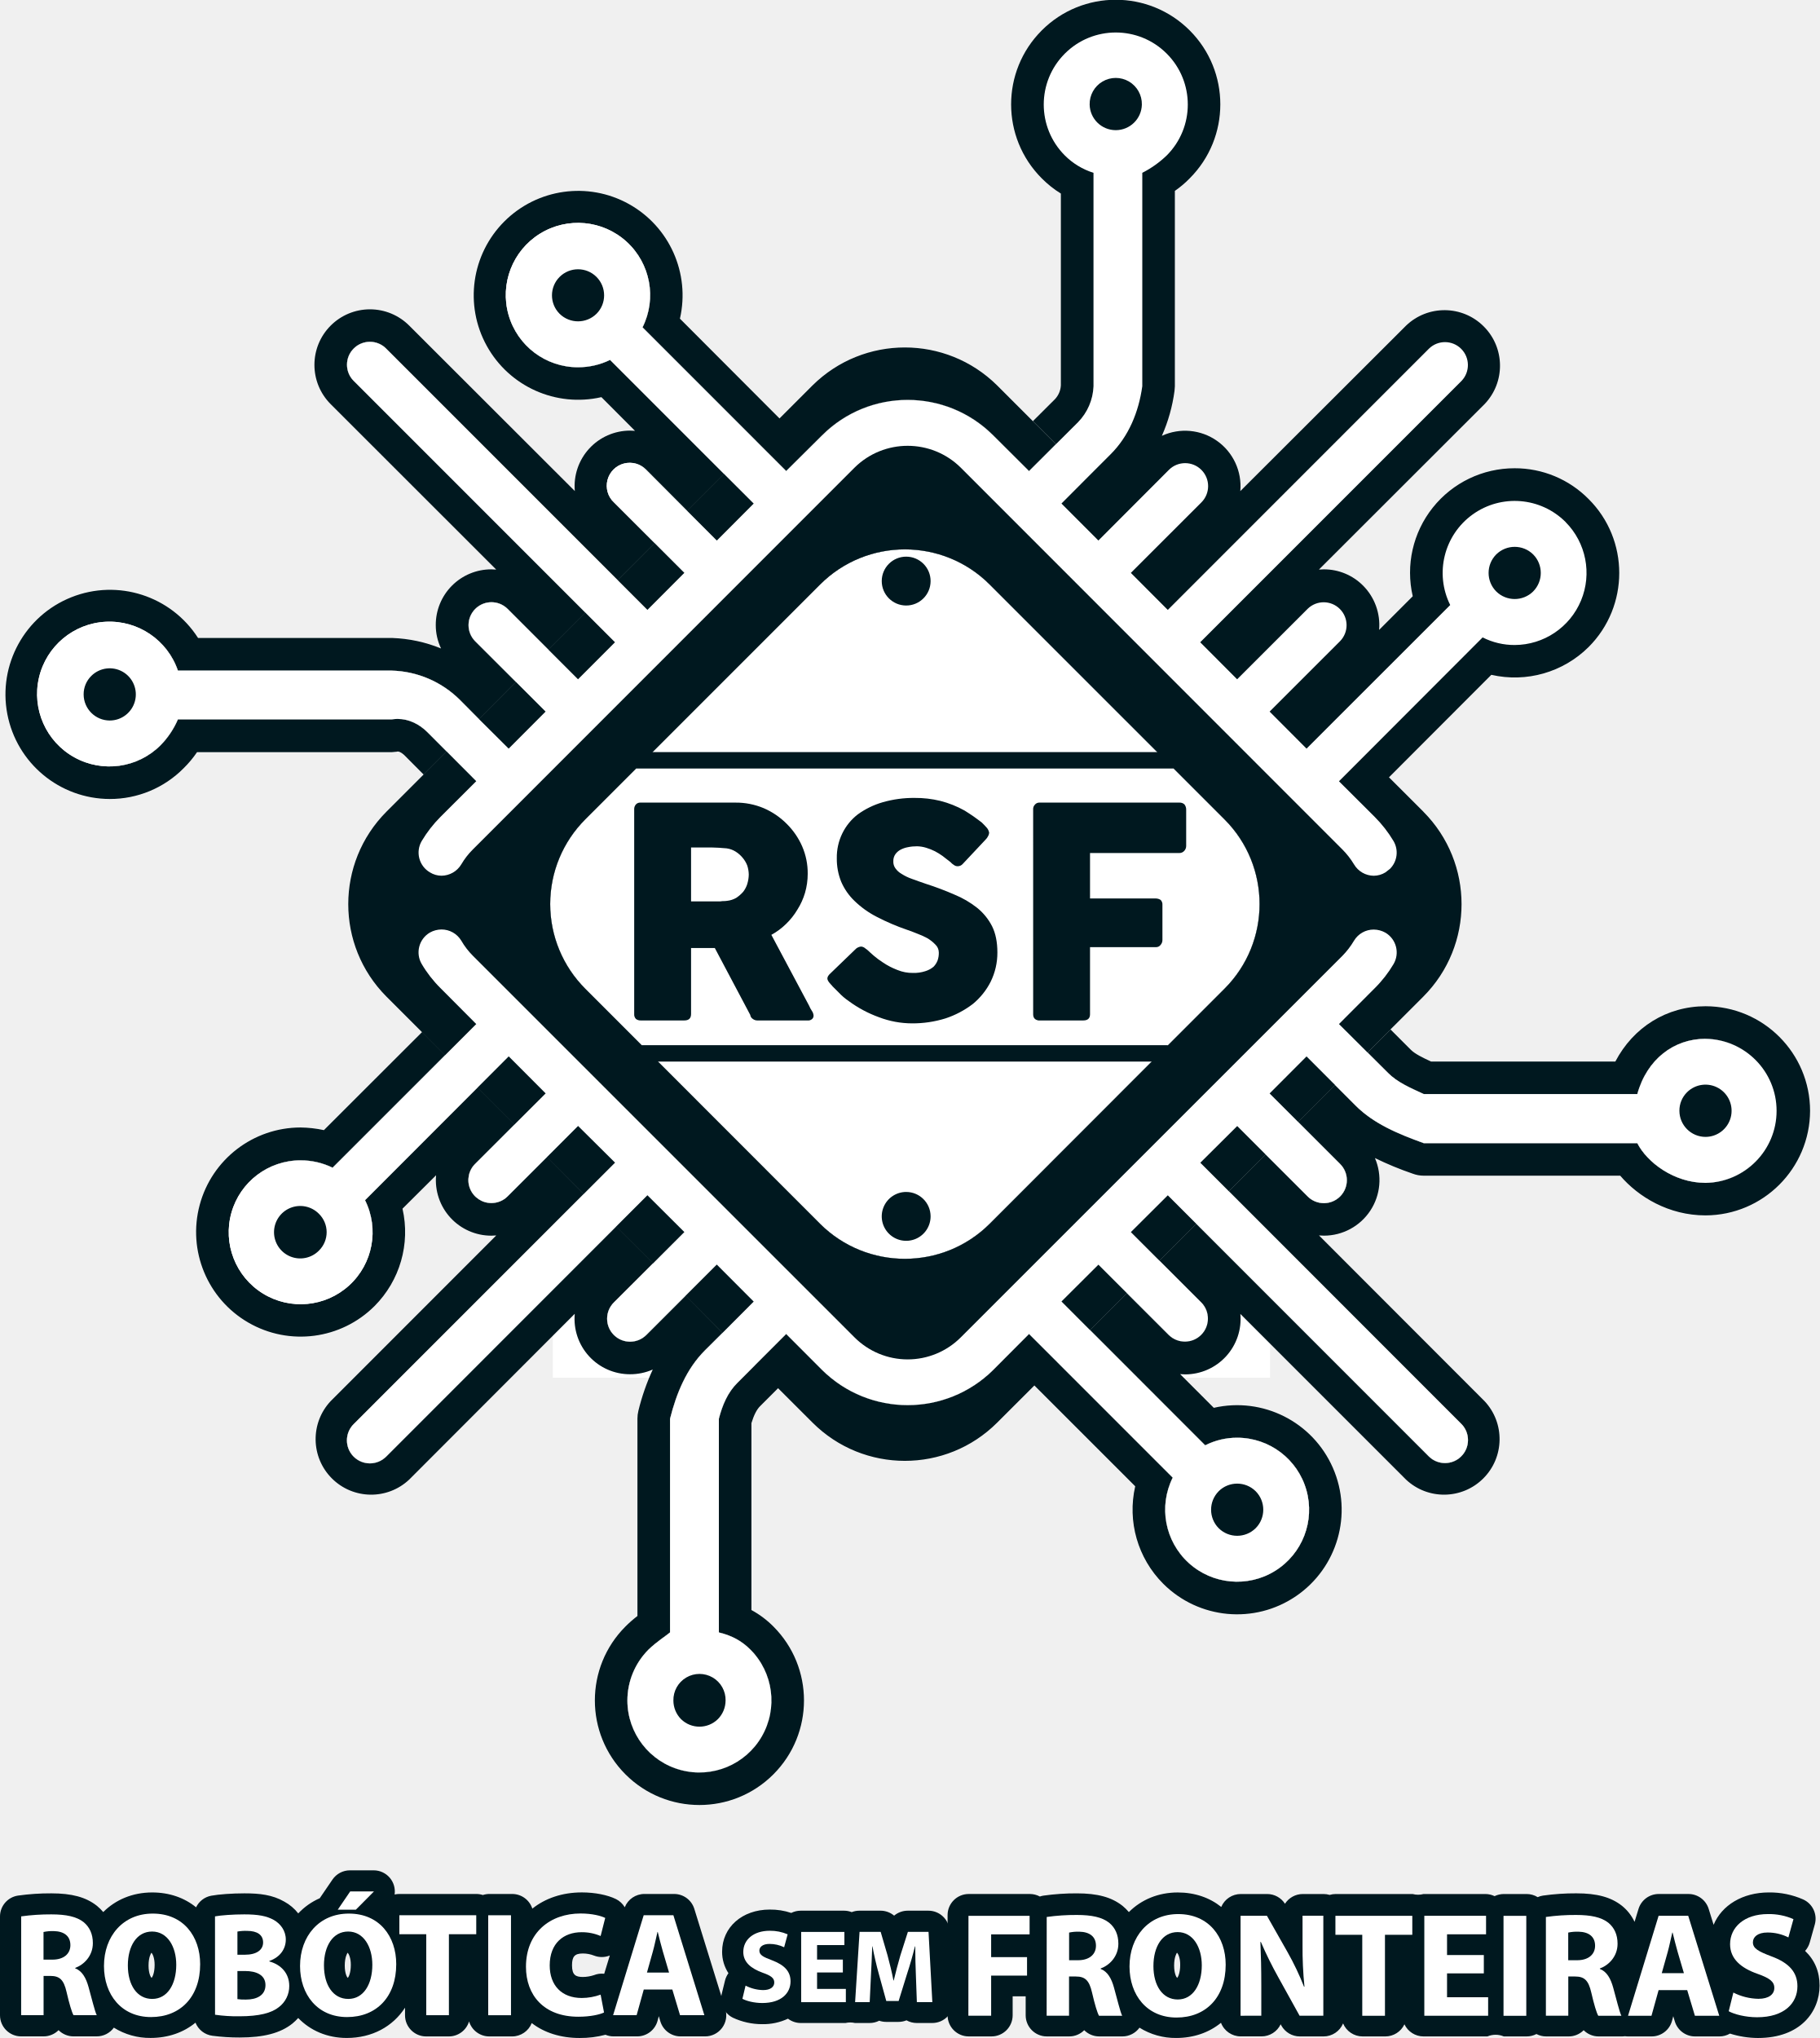
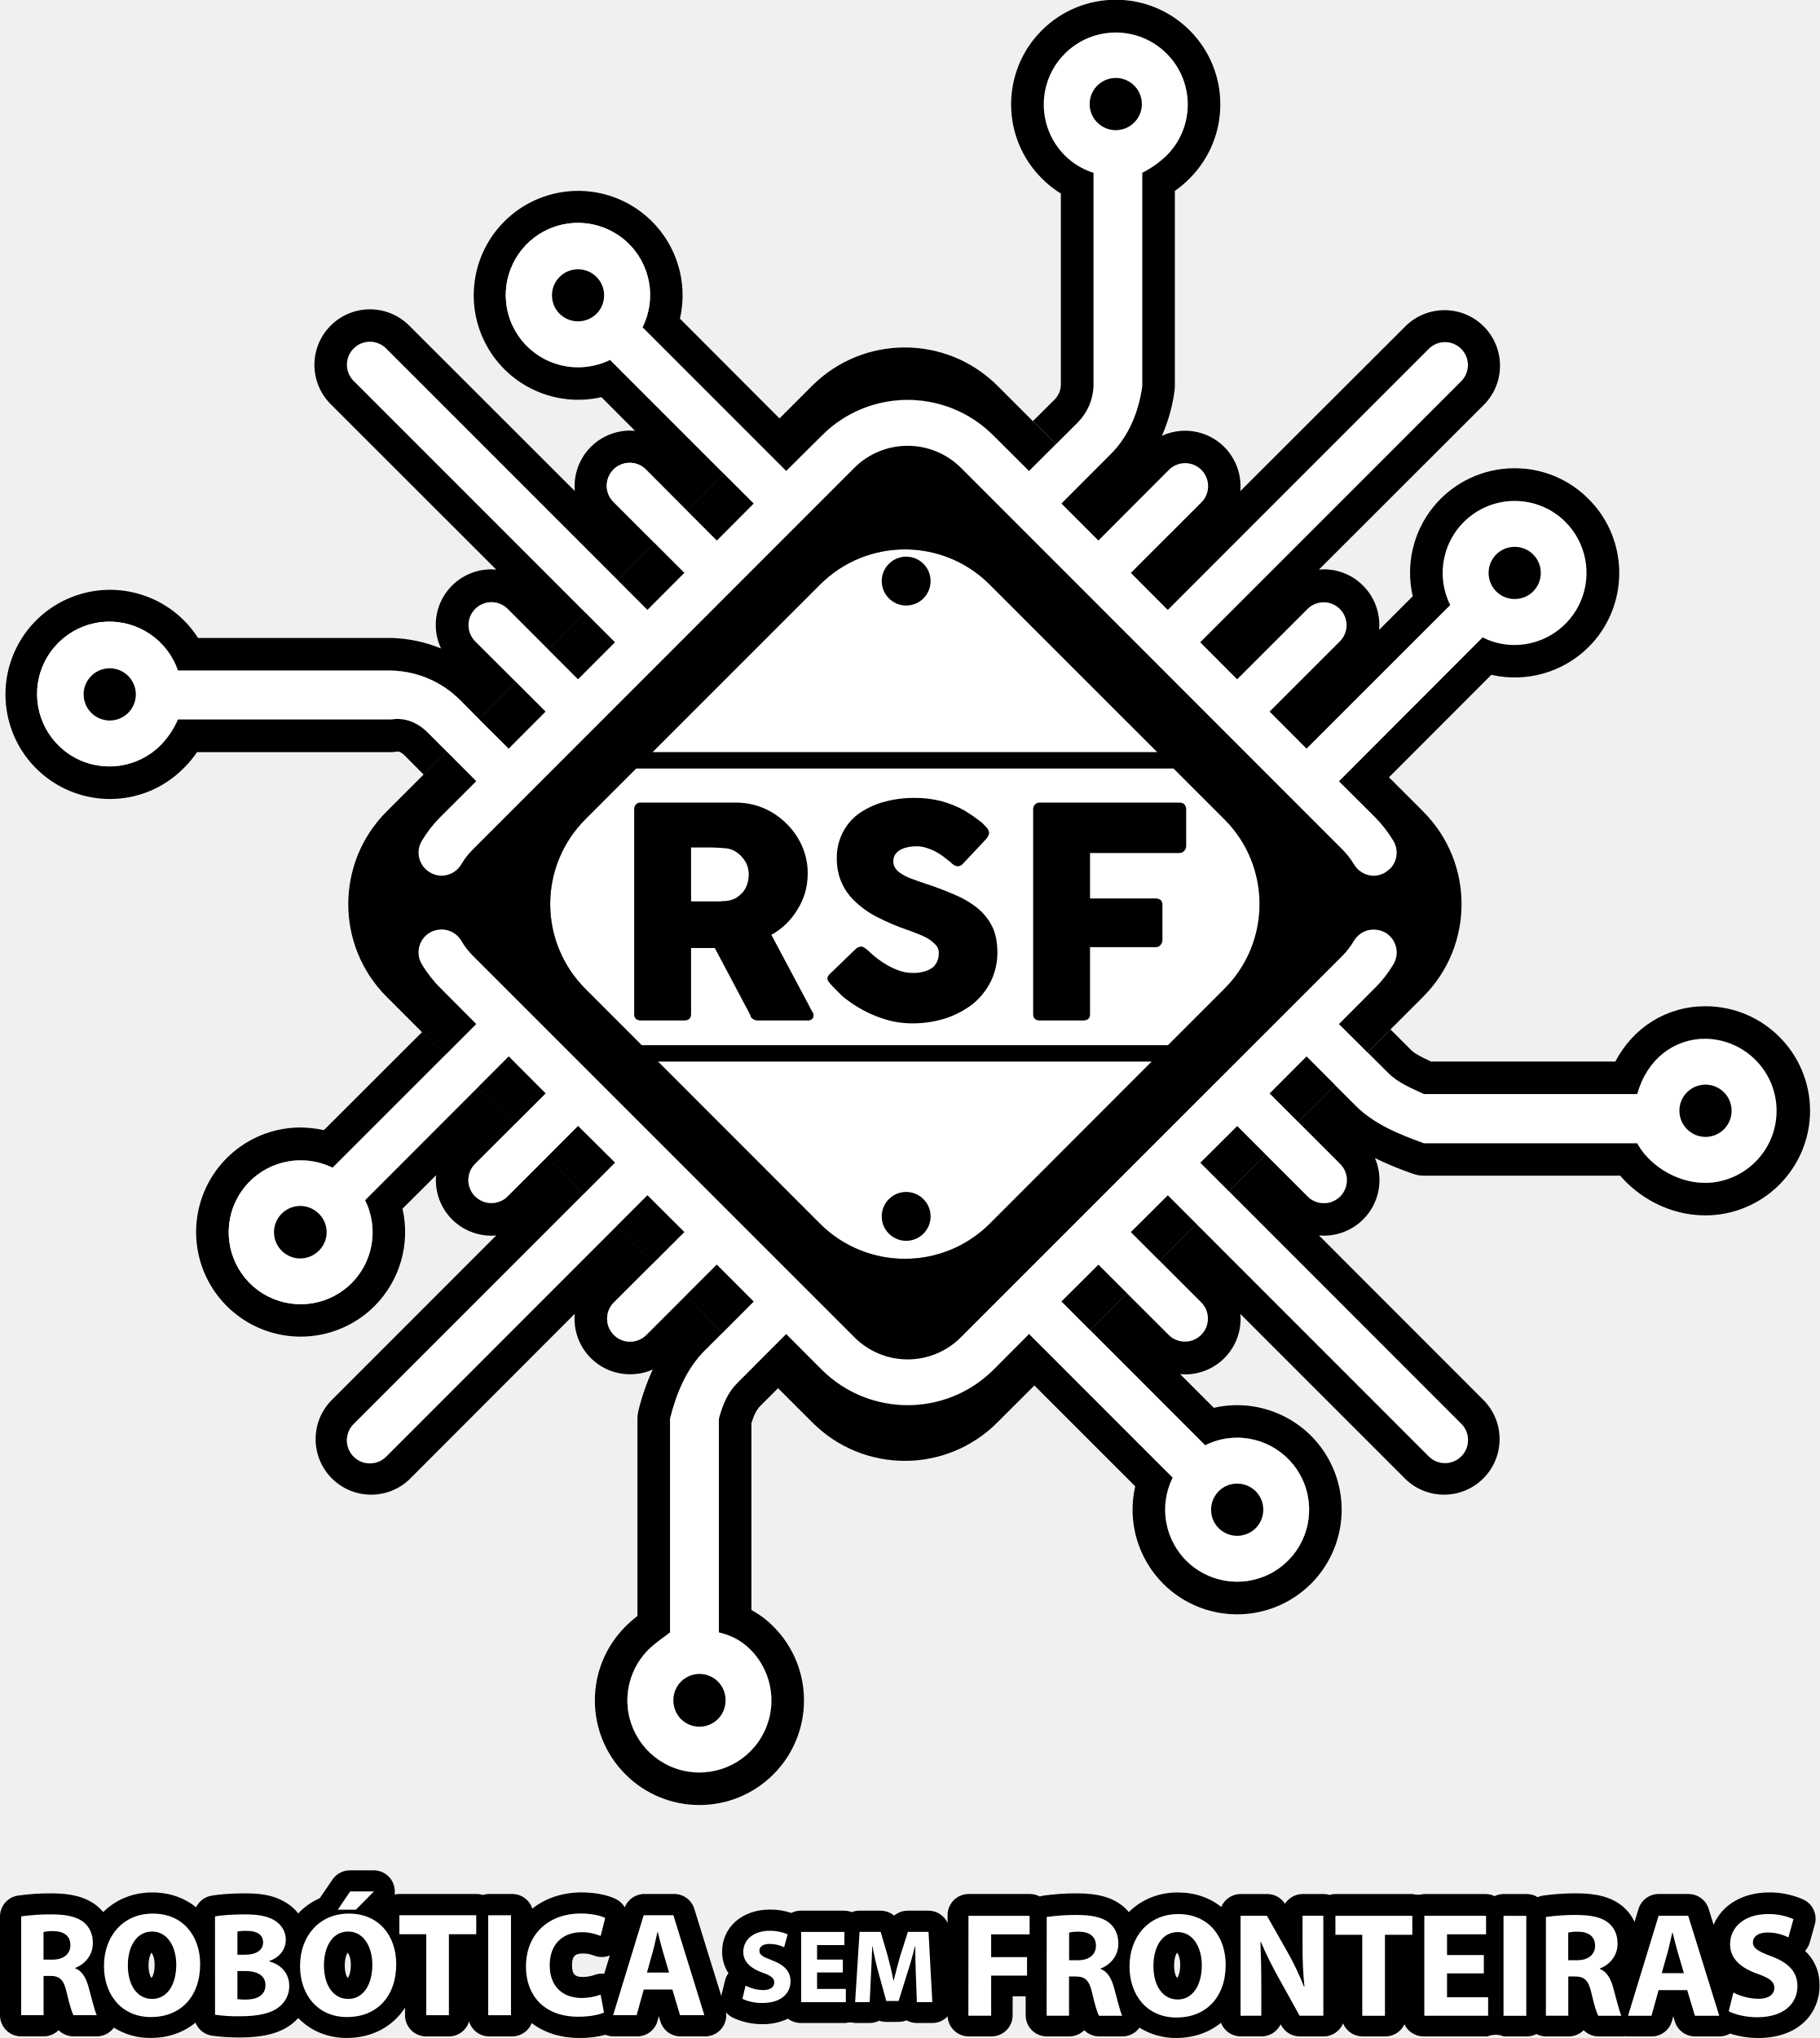
<svg xmlns="http://www.w3.org/2000/svg" viewBox="0 0 1438.23 1610.63">
  <defs>
-     <style>.cls-1,.cls-3{fill:#fff;}.cls-2,.cls-4{fill:#00181f;}.cls-3,.cls-4{fill-rule:evenodd;}</style>
+     <style>.cls-1,.cls-3{fill:#fff;}.cls-2,.cls-4{fill:#000;}.cls-3,.cls-4{fill-rule:evenodd;}</style>
  </defs>
  <g id="BackGround">
-     <rect class="cls-1" x="436.99" y="521.85" width="566.93" height="566.93" />
-   </g>
-   <g id="Layer_1" data-name="Layer 1">
    <g id="Robótica">
      <path class="cls-2" d="M737.63,1805.31c-15,0-28-4.24-37.76-11.79a16.72,16.72,0,0,1-15.55,10.56h-18a16.71,16.71,0,0,1-16-11.87,16.71,16.71,0,0,1-16,11.87H616.42a16.72,16.72,0,0,1-16.72-16.71v-6c-9.64,14.9-26,23.92-46.06,23.92-15.46,0-28.82-5.86-38.37-15.78a42.89,42.89,0,0,1-4.61,4.41c-9.5,7.57-22.69,11-41.7,11a162.35,162.35,0,0,1-21.57-1.38,16.71,16.71,0,0,1-13.32-10.34c-9.36,7.7-21.54,12.07-35.52,12.07a53.65,53.65,0,0,1-29-8.14,16.71,16.71,0,0,1-13.54,6.91H337.68a16.71,16.71,0,0,1-11.84-4.91,16.71,16.71,0,0,1-11.85,4.91H296.26a16.71,16.71,0,0,1-16.71-16.71V1709.3a16.7,16.7,0,0,1,14.18-16.52,182.9,182.9,0,0,1,26.36-1.78c16.24,0,27.3,3,35.89,9.72l.31.25a38.27,38.27,0,0,1,4.87,4.82c9.74-9.75,23.19-15.5,38.69-15.5,13.65,0,25.54,4.26,34.69,11.74a16.69,16.69,0,0,1,12-9.16c6-1.12,16.51-1.87,26.2-1.87,12.1,0,22.11,1.12,31.56,6.55a35.72,35.72,0,0,1,11,9.3,51.93,51.93,0,0,1,17-12c.07-.09.13-.19.2-.29l9.85-14.45a16.72,16.72,0,0,1,13.81-7.3h18.77a16.72,16.72,0,0,1,16.54,19.1,17.26,17.26,0,0,1,3.76-.42H656a16.62,16.62,0,0,1,5.21.83,16.51,16.51,0,0,1,5.2-.83h18a16.73,16.73,0,0,1,15.92,11.59c10.2-8.16,23.65-12.82,39.15-12.82,10.27,0,20.35,2,27,5.29a16.69,16.69,0,0,1,6.91,6.44,16.71,16.71,0,0,1,15.52-10.5h23.46a16.7,16.7,0,0,1,16,11.77l24.52,79.13a16.71,16.71,0,0,1-16,21.66H817.52a16.71,16.71,0,0,1-16-11.89l-1.23-4.1-1,3.76a16.7,16.7,0,0,1-16.1,12.23H764.6a16.76,16.76,0,0,1-6.45-1.29A77.85,77.85,0,0,1,737.63,1805.31ZM554.43,1738h-.15c-.2.26-2.22,3.29-2.22,10.07,0,6.57,1.94,9.43,2.42,9.78h0c.62-.7,2.38-3.85,2.38-10.3C556.88,1742,555.21,1738.78,554.43,1738Zm-155.09,0h-.15c-.2.26-2.22,3.29-2.22,10.07,0,6.57,1.94,9.42,2.42,9.78h0c.63-.71,2.38-3.85,2.38-10.3C401.79,1742,400.12,1738.78,399.34,1738Zm340.88.53c-6.37,0-8.52,2.37-8.52,9.37,0,7.73,3,9.19,8.63,9.19a28.7,28.7,0,0,0,8.69-1.44,16.58,16.58,0,0,1,8.13-1.09l4.42-14.45a16.86,16.86,0,0,1-12.36.12A24.44,24.44,0,0,0,740.22,1738.52Z" transform="translate(-279.55 -194.69)" />
      <path class="cls-3" d="M314,1743.39h7c8.91,0,14.19-4.58,14.19-11.45,0-7.23-5-10.93-13.13-11.11a33.58,33.58,0,0,0-8.11.71v21.85Zm-17.71-34.19a166.78,166.78,0,0,1,23.83-1.58c11.72,0,20,1.76,25.57,6.16,4.67,3.89,7.26,9.35,7.26,16.57,0,10.22-7.15,17.1-13.94,19.57v.35c5.5,2.12,8.55,7.58,10.54,14.8,2.47,8.81,4.94,19.21,6.47,22.21H337.66c-1.29-2.12-3.3-8.82-5.5-18.33-2.2-9.7-5.51-12.69-12.78-12.69H314v31H296.26Z" transform="translate(-279.55 -194.69)" />
      <path class="cls-3" d="M380.61,1748c0,15.52,7.3,26.44,19.26,26.44s19-11.45,19-27c0-14.1-6.8-26.26-19.12-26.26-12.07,0-19.14,11.45-19.14,26.78Zm57.15-1c0,25.91-15.73,41.77-38.84,41.77-23.45,0-37.18-17.8-37.18-40.36,0-23.62,15.13-41.41,38.48-41.41C424.51,1706.92,437.76,1725.06,437.76,1746.92Z" transform="translate(-279.55 -194.69)" />
      <path class="cls-3" d="M467.22,1774.59a37.94,37.94,0,0,0,6.92.35c8.09,0,15.25-3.17,15.25-11.45,0-7.94-7.16-11.1-16.06-11.1h-6.11v22.2Zm0-35.07h5.86c9.38,0,14.44-3.88,14.44-9.69,0-6-4.59-9.17-12.68-9.17a35.48,35.48,0,0,0-7.62.53v18.33ZM449.5,1709.2c4.71-.88,14.19-1.58,23.13-1.58,10.89,0,17.64,1.23,23.33,4.4,5.3,3,9.5,8.46,9.5,15.51s-4.11,13.75-13,16.92v.36c9,2.46,15.73,9.16,15.73,19.38a20.74,20.74,0,0,1-8.22,16.74c-5.71,4.58-15.37,7.23-31.09,7.23a121,121,0,0,1-19.35-1.23Z" transform="translate(-279.55 -194.69)" />
      <path class="cls-3" d="M575.16,1689.47c-5.74,5.81-8.6,8.63-14.33,14.45H546.52c4-5.82,5.92-8.64,9.85-14.45ZM535.63,1748c0,15.52,7.26,26.44,19.23,26.44s19-11.45,19-27c0-14.1-6.8-26.26-19.12-26.26-12.09,0-19.12,11.45-19.12,26.78Zm57.12-1c0,25.91-15.72,41.77-38.84,41.77-23.45,0-37.19-17.8-37.19-40.36,0-23.62,15.14-41.41,38.49-41.41C579.5,1706.92,592.75,1725.06,592.75,1746.92Z" transform="translate(-279.55 -194.69)" />
      <path class="cls-3" d="M616.47,1723.3H595.22v-15H656v15H634.39v64H616.47Z" transform="translate(-279.55 -194.69)" />
      <path class="cls-3" d="M683.46,1708.32v79h-18v-79Z" transform="translate(-279.55 -194.69)" />
      <path class="cls-3" d="M757,1785.16c-3.28,1.59-10.66,3.35-20.28,3.35-27.34,0-41.42-17.09-41.42-39.47,0-27.15,19.25-42.12,43.16-42.12,9.29,0,16.32,1.93,19.48,3.52-1.47,5.64-2.17,8.63-3.63,14.27a37.56,37.56,0,0,0-15-3c-14.2,0-25.24,8.63-25.24,26.25,0,15.69,9.4,25.74,25.34,25.74a44.55,44.55,0,0,0,14.9-2.65C755.4,1776.7,755.93,1779.53,757,1785.16Z" transform="translate(-279.55 -194.69)" />
      <path class="cls-3" d="M808.41,1753.62l-4.93-16.75c-1.41-4.76-2.8-10.57-4-15.33h-.23c-1.16,4.76-2.33,10.75-3.63,15.33-1.87,6.7-2.82,10.05-4.69,16.75Zm-20,13.39c-2.26,8.11-3.39,12.16-5.64,20.27H764.18c9.67-31.55,14.5-47.41,24.18-79h23.46c9.79,31.55,14.69,47.41,24.49,79H817.08c-2.45-8.11-3.66-12.16-6.09-20.27Z" transform="translate(-279.55 -194.69)" />
    </g>
    <g id="Sem">
      <path class="cls-2" d="M882,1794.39a54.48,54.48,0,0,1-23.24-5.15,16.72,16.72,0,0,1-8.69-18.9l2.56-10.4a16.61,16.61,0,0,1,2.71-5.84,30.7,30.7,0,0,1-5-17c0-19.29,15.83-33.28,37.65-33.28a51.63,51.63,0,0,1,17,2.66,16.66,16.66,0,0,1,7.52-1.78h34.18a16.91,16.91,0,0,1,6.1,1.14,16.69,16.69,0,0,1,6.09-1.14h16.67a16.71,16.71,0,0,1,10.76,3.92,16.73,16.73,0,0,1,10.76-3.92h16.34a16.72,16.72,0,0,1,16.69,15.79l3.05,55.35a16.71,16.71,0,0,1-16.69,17.63h-12.23a16.63,16.63,0,0,1-8.15-2.12,16.75,16.75,0,0,1-6.32,1.24H980a16.74,16.74,0,0,1-5.49-.93,16.64,16.64,0,0,1-7.57,1.81H955.38a16.7,16.7,0,0,0-7.53,0H912.53a16.57,16.57,0,0,1-10.12-3.42A46,46,0,0,1,882,1794.39Z" transform="translate(-279.55 -194.69)" />
      <path class="cls-3" d="M868.88,1763.93a31.59,31.59,0,0,0,13.89,3.52c5.74,0,8.8-2.47,8.8-6s-2.67-5.46-9.28-7.75c-9.14-3.35-15.21-8.29-15.21-16.39,0-9.52,7.88-16.74,20.94-16.74a34.71,34.71,0,0,1,14.13,2.82c-1.11,4-1.67,6.16-2.78,10.22a26.44,26.44,0,0,0-11.58-2.64c-5.41,0-8,2.46-8,5.28,0,3.53,3.14,5.11,10.26,7.75,9.72,3.71,14.38,8.82,14.38,16.57,0,9.17-7.14,17.1-22.35,17.1-6.31,0-12.55-1.59-15.69-3.35C867.37,1770.27,867.88,1768.16,868.88,1763.93Z" transform="translate(-279.55 -194.69)" />
      <path class="cls-3" d="M945.78,1753.53H925.4v13h22.75V1777H912.84v-55.51H947v10.4H925.4v11.45h20.38Z" transform="translate(-279.55 -194.69)" />
      <path class="cls-3" d="M1003.51,1755.65c-.25-6.53-.51-14.63-.51-22.74h-.23c-1.73,7-4,15-6.17,21.5-2.68,8.64-4,12.87-6.73,21.68h-9.76c-2.37-8.64-3.57-12.87-5.92-21.5-1.8-6.52-3.69-14.45-5-21.68H969c-.32,7.58-.58,16-1,22.91-.4,8.46-.62,12.69-1,21.15H955.47c1.41-22.2,2.13-33.31,3.52-55.51h16.69c2.15,7.4,3.24,11.1,5.41,18.5,1.73,6.52,3.46,13.39,4.69,19.92H986c1.57-6.53,3.45-13.75,5.27-19.92,2.36-7.4,3.54-11.1,5.91-18.5h16.33c1.22,22.2,1.83,33.31,3,55.51h-12.23C1004,1768.51,1003.85,1764.28,1003.51,1755.65Z" transform="translate(-279.55 -194.69)" />
    </g>
    <g id="Fronteira">
      <path class="cls-2" d="M1669.15,1805.31a74.31,74.31,0,0,1-22.14-3.48,16.63,16.63,0,0,1-8.37,2.25h-19.23a16.7,16.7,0,0,1-16-11.89l-1.24-4.1-1,3.76a16.71,16.71,0,0,1-16.1,12.23h-18.55a16.22,16.22,0,0,1-2.51-.19,16,16,0,0,1-2.51.19h-18.31a16.69,16.69,0,0,1-11.84-4.92,16.67,16.67,0,0,1-11.84,4.92h-17.73a16.66,16.66,0,0,1-7.77-1.9,16.62,16.62,0,0,1-7.76,1.9h-18a16.76,16.76,0,0,0-13,0H1404.8a16.72,16.72,0,0,1-15.12-9.58,16.7,16.7,0,0,1-15.12,9.58h-17.94a16.72,16.72,0,0,1-15.43-10.27,16.72,16.72,0,0,1-15.43,10.27H1307a16.74,16.74,0,0,1-14.62-8.61l-.53-1a16.74,16.74,0,0,1-15.13,9.58h-16.42a16.7,16.7,0,0,1-15.62-10.75c-9.35,7.64-21.49,12-35.42,12a53.71,53.71,0,0,1-29-8.14,16.7,16.7,0,0,1-13.53,6.91h-18.31a16.72,16.72,0,0,1-11.85-4.92,16.64,16.64,0,0,1-11.84,4.92H1107a16.71,16.71,0,0,1-16.71-16.71v-15H1080v15a16.72,16.72,0,0,1-16.72,16.71h-18a16.72,16.72,0,0,1-16.72-16.71v-79.14a16.72,16.72,0,0,1,16.72-16.71h48.34a16.66,16.66,0,0,1,7.89,2,15.78,15.78,0,0,1,2.92-.72,182.8,182.8,0,0,1,26.36-1.78c16.23,0,27.3,3,35.88,9.73l.31.24a37.78,37.78,0,0,1,4.88,4.83c9.74-9.76,23.18-15.51,38.69-15.51,13.48,0,25.24,4.15,34.33,11.45a16.73,16.73,0,0,1,15.41-10.22h20.9a16.71,16.71,0,0,1,14.07,7.7,16.7,16.7,0,0,1,14.07-7.7h16.43a17.07,17.07,0,0,1,4.82.7,16.9,16.9,0,0,1,4.81-.7h60.76a16.69,16.69,0,0,0,8.65,0h48.82a16.78,16.78,0,0,1,7.32,1.68,16.74,16.74,0,0,1,7.31-1.68h18A16.58,16.58,0,0,1,1495,1694a16.13,16.13,0,0,1,4.23-1.23,182.76,182.76,0,0,1,26.35-1.78c16.24,0,27.31,3,35.89,9.73l.31.24a36,36,0,0,1,9.81,12.57l3.11-10.19a16.71,16.71,0,0,1,16-11.83h23.47a16.71,16.71,0,0,1,16,11.77l3.9,12.58c6.41-15.43,22.86-25.58,43.72-25.58a65.27,65.27,0,0,1,27.06,5.54,16.72,16.72,0,0,1,9.22,19.72l-4,14.27a16.81,16.81,0,0,1-3.68,6.69c7.6,7.21,11.45,16.38,11.45,27.42C1717.78,1784.53,1702.74,1805.31,1669.15,1805.31ZM1210,1738h-.16c-.2.26-2.21,3.29-2.21,10.07,0,6.57,1.94,9.42,2.42,9.78h0c.62-.7,2.38-3.85,2.38-10.3C1212.49,1742,1210.81,1738.78,1210,1738Zm466.57.4Z" transform="translate(-279.55 -194.69)" />
      <path class="cls-3" d="M1045.08,1708.78h48.32v14.63H1063v18h28.37V1756H1063v31.72h-18Z" transform="translate(-279.55 -194.69)" />
      <path class="cls-3" d="M1124.62,1743.86h7.05c8.91,0,14.18-4.59,14.18-11.46,0-7.22-5-10.92-13.15-11.1a33.32,33.32,0,0,0-8.08.7v21.86Zm-17.7-34.19a164.49,164.49,0,0,1,23.79-1.59c11.74,0,20,1.76,25.59,6.17,4.67,3.88,7.26,9.34,7.26,16.56,0,10.23-7.15,17.1-14,19.57v.35c5.51,2.12,8.56,7.58,10.55,14.8,2.47,8.82,4.94,19.21,6.45,22.21h-18.29c-1.29-2.11-3.33-8.81-5.52-18.33-2.22-9.69-5.52-12.69-12.79-12.69h-5.39v31h-17.7Z" transform="translate(-279.55 -194.69)" />
      <path class="cls-3" d="M1191.27,1748.44c0,15.51,7.26,26.44,19.23,26.44s19-11.46,19-27c0-14.1-6.8-26.26-19.1-26.26-12.09,0-19.12,11.46-19.12,26.79Zm57.12-1.06c0,25.91-15.7,41.77-38.83,41.77-23.46,0-37.19-17.8-37.19-40.36,0-23.61,15.15-41.41,38.48-41.41C1235.14,1707.38,1248.39,1725.53,1248.39,1747.38Z" transform="translate(-279.55 -194.69)" />
      <path class="cls-3" d="M1260.15,1787.74v-79H1281c6.57,11.46,9.83,17.28,16.4,28.91a217.08,217.08,0,0,1,12.91,27.14h.35a301.05,301.05,0,0,1-1.52-33v-23.09h16.43v79h-18.77c-6.75-12.16-10.12-18.33-16.89-30.49a307.53,307.53,0,0,1-13.73-27.84h-.35c.46,10.57.71,21.67.71,34.54v23.79Z" transform="translate(-279.55 -194.69)" />
      <path class="cls-3" d="M1356.35,1723.76h-21.22v-15h60.77v15h-21.61v64h-17.94Z" transform="translate(-279.55 -194.69)" />
      <path class="cls-3" d="M1452.44,1754.25h-29.08v18.86h32.48v14.63H1405.4v-79h48.8v14.63h-30.84v16.39h29.08Z" transform="translate(-279.55 -194.69)" />
      <path class="cls-3" d="M1486,1708.78v79h-18v-79Z" transform="translate(-279.55 -194.69)" />
      <path class="cls-3" d="M1519.2,1743.86h7c8.91,0,14.18-4.59,14.18-11.46,0-7.22-5-10.92-13.13-11.1a33.66,33.66,0,0,0-8.1.7v21.86Zm-17.7-34.19a164.8,164.8,0,0,1,23.81-1.59c11.72,0,20,1.76,25.57,6.17,4.69,3.88,7.27,9.34,7.27,16.56,0,10.23-7.16,17.1-14,19.57v.35c5.51,2.12,8.55,7.58,10.55,14.8,2.46,8.82,4.93,19.21,6.46,22.21H1542.9c-1.29-2.11-3.33-8.81-5.52-18.33-2.22-9.69-5.49-12.69-12.77-12.69h-5.41v31h-17.7Z" transform="translate(-279.55 -194.69)" />
      <path class="cls-3" d="M1610.59,1754.08c-2-6.7-3-10-4.93-16.74-1.39-4.76-2.8-10.58-4-15.34h-.24c-1.17,4.76-2.35,10.76-3.63,15.34-1.89,6.69-2.83,10-4.71,16.74Zm-20,13.39c-2.26,8.11-3.37,12.16-5.63,20.27h-18.53c9.65-31.55,14.48-47.41,24.16-79H1614c9.79,31.55,14.71,47.41,24.53,79h-19.25c-2.43-8.11-3.64-12.16-6.09-20.27Z" transform="translate(-279.55 -194.69)" />
      <path class="cls-3" d="M1649.68,1769.41a45.56,45.56,0,0,0,19.83,4.94c8.2,0,12.55-3.53,12.55-8.64,0-4.93-3.77-7.76-13.26-11.1-13.07-4.59-21.71-11.81-21.71-23.44,0-13.4,11.26-23.79,29.91-23.79a48.11,48.11,0,0,1,20.18,4c-1.59,5.64-2.38,8.63-4,14.45a36.47,36.47,0,0,0-16.54-3.88c-7.76,0-11.51,3.53-11.51,7.76,0,4.93,4.49,7.22,14.66,11.1,13.89,5.11,20.53,12.51,20.53,23.62,0,13.22-10.2,24.49-31.9,24.49-9,0-18-2.29-22.41-4.76C1647.5,1778.23,1648.22,1775.23,1649.68,1769.41Z" transform="translate(-279.55 -194.69)" />
    </g>
    <g id="RSF">
      <path class="cls-4" d="M1247.42,842.21,1207.21,802H782.44l-40.21,40.21a94.6,94.6,0,0,0,0,133.91l44.56,44.59h415c.3,0,.65,0,1,.07l44.66-44.66A94.65,94.65,0,0,0,1247.42,842.21Zm-447.8,191.37,128.2,128.3a95,95,0,0,0,134,0l128.2-128.3Zm262.18-377a94.75,94.75,0,0,0-134,0L795.28,789.17h399.1Z" transform="translate(-279.55 -194.69)" />
      <path class="cls-3" d="M1194.38,789.17H795.28L927.82,656.62a94.75,94.75,0,0,1,134,0Z" transform="translate(-279.55 -194.69)" />
      <path class="cls-3" d="M1190,1033.58l-128.2,128.3a95,95,0,0,1-134,0l-128.2-128.3Z" transform="translate(-279.55 -194.69)" />
      <path class="cls-3" d="M1247.42,976.12l-44.66,44.66c-.3,0-.65-.07-1-.07h-415l-44.56-44.59a94.6,94.6,0,0,1,0-133.91L782.44,802h424.77l40.21,40.21A94.65,94.65,0,0,1,1247.42,976.12Z" transform="translate(-279.55 -194.69)" />
      <path class="cls-4" d="M1015.14,654a19.31,19.31,0,1,1-19.3-19.39A19.28,19.28,0,0,1,1015.14,654Z" transform="translate(-279.55 -194.69)" />
      <path class="cls-4" d="M1015.14,1155.91a19.31,19.31,0,1,1-19.3-19.22A19.32,19.32,0,0,1,1015.14,1155.91Z" transform="translate(-279.55 -194.69)" />
      <path class="cls-4" d="M1404.71,836.22,1377.47,809l-18.24-18.24-25.67-25.67-29.22-29.22-25.6-25.6L1249.51,681l-25.6-25.6-54.86-54.85-29.22-29.23-25.63-25.63-21.26,21.21-28.3-28.19a95.66,95.66,0,0,0-135.31,0L901,566.92l-23.41-23.37L742.27,678.87,713,708.13l-25.6,25.56L658.18,763l-25.63,25.63-18.21,18.21-29.43,29.43a103.54,103.54,0,0,0,0,145.93l28.23,28.23,18.21,18.21L657,1054.22l54.9,54.89L741,1138.24l25.67,25.7,29.16,29.12,25.67,25.67L850.72,1248l25.66,25.67L901,1248.94l28.34,28.41a96.17,96.17,0,0,0,135.31,0l28.3-28.41,22.49,22.45,25.63-25.63,29.19-29.16,25.67-25.7,29.16-29.12L1279.9,1107l25.7-25.71,29.19-29.19,69.92-69.91a103.44,103.44,0,0,0,0-145.93ZM786.79,1020.71l-44.56-44.59a94.6,94.6,0,0,1,0-133.91L782.44,802h424.77l40.21,40.21a94.65,94.65,0,0,1,0,133.91l-44.66,44.66c-.3,0-.65-.07-1-.07ZM1190,1033.58l-128.2,128.3a95,95,0,0,1-134,0l-128.2-128.3ZM795.28,789.17,927.82,656.62a94.75,94.75,0,0,1,134,0l132.58,132.55Z" transform="translate(-279.55 -194.69)" />
      <path class="cls-4" d="M780.85,996.05a5.09,5.09,0,0,0,1.39,3.94,5.89,5.89,0,0,0,3.7,1.16h34.53c3.47,0,5.33-1.62,5.33-5.1V943.91h18.77l28,52.84a4.48,4.48,0,0,0,2.09,3.24,5.72,5.72,0,0,0,3.47,1.16H918a4.49,4.49,0,0,0,3.24-.93,3.42,3.42,0,0,0,1.39-3,7.36,7.36,0,0,0-1.39-3.71,22.83,22.83,0,0,1-2.09-3.94l-29.88-56.07a51.81,51.81,0,0,0,11.58-8.58,53.94,53.94,0,0,0,9-11.35,52.54,52.54,0,0,0,6-13.2A53.84,53.84,0,0,0,918,885.29a53.12,53.12,0,0,0-4.4-21.78,57,57,0,0,0-12.29-17.84,57.87,57.87,0,0,0-18.07-12.28,56.4,56.4,0,0,0-22.47-4.4H785.94a4.53,4.53,0,0,0-3.7,1.39,5.43,5.43,0,0,0-1.39,3.94V996.05Zm89.43-102.88a20,20,0,0,1-3.24,6.26,27.85,27.85,0,0,1-5.56,4.86,18.73,18.73,0,0,1-7.18,2.32,21.38,21.38,0,0,1-3.71.23,15.47,15.47,0,0,1-3.48.23H825.8V864.44h16c2.09,0,4.18.23,6,.23,1.85.23,3.94.23,6,.46a17.81,17.81,0,0,1,7.18,2.55,22.86,22.86,0,0,1,5.56,4.87,21.17,21.17,0,0,1,3.7,6.25,24.17,24.17,0,0,1,1.17,7,26,26,0,0,1-1.17,7.42Zm92.22,50.28a5.21,5.21,0,0,0-2.31-.7,7.39,7.39,0,0,0-3.94,1.63l-19.93,19.23c-1.85,1.62-2.78,3-2.78,4.4,0,1.16.93,2.79,2.78,4.64,0,.23,0,.23.23.23a.23.23,0,0,0,.23.23c0,.23,0,.23.24.23a.23.23,0,0,0,.23.24l.23.46,5.1,5.09a47.06,47.06,0,0,0,7.88,6.73,94.54,94.54,0,0,0,23.86,12.74,73.88,73.88,0,0,0,26.19,4.86,87.59,87.59,0,0,0,26.41-3.93,73.43,73.43,0,0,0,21.55-11.36,54.65,54.65,0,0,0,14.14-17.61,51.69,51.69,0,0,0,5.32-23.17c0-8.11-1.39-15.06-4.16-20.62a44.67,44.67,0,0,0-11.82-14.6,73.9,73.9,0,0,0-17.85-10.43,233.57,233.57,0,0,0-22.7-8.57c-4.18-1.39-7.88-2.78-11.13-3.94a38.1,38.1,0,0,1-8.11-3.94,15,15,0,0,1-4.86-4.4,8.77,8.77,0,0,1-1.62-5.56,9.21,9.21,0,0,1,1.62-5.56,11.63,11.63,0,0,1,3.94-3.48,20.15,20.15,0,0,1,6-2.08,34,34,0,0,1,7.18-.7,26.08,26.08,0,0,1,7.19,1.16,42.87,42.87,0,0,1,7,2.78,53.75,53.75,0,0,1,6,3.71c1.85,1.39,3.47,2.78,5.09,3.94l1.16.92a12.13,12.13,0,0,0,2.78,2.32,4.63,4.63,0,0,0,3,.93,5.24,5.24,0,0,0,3.94-1.85l17.85-19a10.77,10.77,0,0,0,2.08-2.78,6.62,6.62,0,0,0,.92-2.78,8.17,8.17,0,0,0-1.62-3.71c-1.16-1.38-2.54-2.77-4.17-4.4-1.85-1.39-3.94-3-6.25-4.63s-4.87-3.25-7.42-4.87a79.42,79.42,0,0,0-19.23-7.64,82.41,82.41,0,0,0-20.16-2.32,88.32,88.32,0,0,0-25.49,3.47,63.38,63.38,0,0,0-19.46,9.51,42.42,42.42,0,0,0-12.28,15.06A43.11,43.11,0,0,0,941,873a48,48,0,0,0,3.47,18.54,46.34,46.34,0,0,0,10.43,15.06,72.48,72.48,0,0,0,17.38,12.51,173.25,173.25,0,0,0,24.33,10.43c2.08.69,4.63,1.62,7.41,2.78a66.14,66.14,0,0,1,8.34,3.71,28.69,28.69,0,0,1,6.49,5.09,8.69,8.69,0,0,1,2.78,6.26,17.68,17.68,0,0,1-.93,6.26,14.56,14.56,0,0,1-3.24,5.09,18.84,18.84,0,0,1-6.49,3.48,28.74,28.74,0,0,1-9.73,1.39,31.17,31.17,0,0,1-12.28-2.32,55.06,55.06,0,0,1-11.58-6,66.21,66.21,0,0,1-7.19-5.33c-2.08-1.86-3.71-3.24-4.87-4.4-1.15-.93-2.08-1.63-2.78-2.09Zm133.71,52.83c0,2.78,1.38,4.4,4.17,4.87h35.45c3.47,0,5.33-1.62,5.33-4.87V943.22h52.36a4.39,4.39,0,0,0,3.48-1.85,5.73,5.73,0,0,0,1.39-3.71V909.85a5.09,5.09,0,0,0-1.39-3.93,7,7,0,0,0-3.71-1.16h-52.13V868.84h70.44a5.09,5.09,0,0,0,4.17-1.85,5.73,5.73,0,0,0,1.39-3.71V834.55a6.49,6.49,0,0,0-1.39-4.17,5.45,5.45,0,0,0-3.94-1.39h-111a4.43,4.43,0,0,0-3.25,1.62,4.91,4.91,0,0,0-1.38,3.71Z" transform="translate(-279.55 -194.69)" />
    </g>
    <path class="cls-4" d="M1114.2,545.71l-21.26,21.21-28.3-28.19a95.66,95.66,0,0,0-135.31,0L901,566.92l-23.41-23.37-90.14-90.14a57.07,57.07,0,1,0-51,31.55,57.85,57.85,0,0,0,25.32-5.82l90.11,90.11-29.16,29.16L790.42,566a18.17,18.17,0,1,0-25.64,25.74L797.09,624l-29.23,29.23L584.77,470.14a18.11,18.11,0,0,0-25.66,25.57L742.27,678.87,713,708.13l-32.31-32.31a18.11,18.11,0,0,0-25.66,25.56l32.37,32.31L658.18,763,643,747.72a79.38,79.38,0,0,0-54-23.06H420.2a57.21,57.21,0,1,0-13.69,59,67.45,67.45,0,0,0,13.69-20.43H589a38.41,38.41,0,0,1,4.83-.38c8.86,0,17.08,4.08,23.48,10.41l15.26,15.29-18.21,18.21-15.26-15.33c-.86-.72-3.08-2.84-5.27-2.84l-.69.17-4.14.38H435.29a83.68,83.68,0,0,1-10.57,12.66,81.83,81.83,0,0,1-58.42,24.33,82.65,82.65,0,1,1,69.81-127.24H589.74a112.11,112.11,0,0,1,38.43,8.28A42.77,42.77,0,0,1,624,688.69a43.87,43.87,0,0,1,43.87-44.05l3.9.18L540.9,514.05a43.91,43.91,0,0,1,0-62A43.87,43.87,0,0,1,603,452L733.92,582.77A43.87,43.87,0,0,1,777.58,535l3.9.17-26.55-26.62A82.54,82.54,0,1,1,817,446.53l78.71,78.85,26.15-26.15a103.75,103.75,0,0,1,145.82,0l28.3,28.3Z" transform="translate(-279.55 -194.69)" />
    <path class="cls-4" d="M1535.3,706a82.83,82.83,0,0,1-76.93,22l-80.9,81-3.08,3.08,10.06,10.06a120.39,120.39,0,0,1,18.75,24.13,44,44,0,0,1-6.7,53.42,51.76,51.76,0,0,1-8.76,6.67c-1,.59-2,1.13-3,1.65a43.1,43.1,0,0,1-19.34,4.55,44,44,0,0,1-37.78-21.7,43.63,43.63,0,0,0-5.23-6.71L1020.77,582.6a33.65,33.65,0,0,0-47.6,0L671.53,884.13a40.82,40.82,0,0,0-5.24,6.71,44,44,0,0,1-37.81,21.7A43.06,43.06,0,0,1,609.17,908c-1-.52-2-1.06-3-1.65a43.82,43.82,0,0,1-15.47-60.09,120.61,120.61,0,0,1,18.72-24.13l10.09-10.06-5.2-5.27,18.21-18.21-15.26-15.29c-6.4-6.33-14.62-10.41-23.48-10.41a38.41,38.41,0,0,0-4.83.38H420.2a67.45,67.45,0,0,1-13.69,20.43,56.76,56.76,0,1,1,13.69-59H589a79.38,79.38,0,0,1,54,23.06L658.18,763l29.26-29.26-32.37-32.31a18.11,18.11,0,0,1,25.66-25.56L713,708.13l29.23-29.26L559.11,495.71a18.11,18.11,0,0,1,25.66-25.57L767.86,653.27,797.09,624l-32.31-32.27A18.17,18.17,0,0,1,790.42,566l32.3,32.38,29.16-29.16-90.11-90.11A57.85,57.85,0,0,1,736.45,485a56.87,56.87,0,1,1,51-31.55l90.14,90.14L901,566.92l28.34-28.19a95.66,95.66,0,0,1,135.31,0l28.3,28.19,21.26-21.21L1096,527.53l17.42-17.35a17.25,17.25,0,0,0,4.69-10.95V347.66a82.53,82.53,0,0,1-15.09-12,82.68,82.68,0,1,1,116.9,0,79.54,79.54,0,0,1-11.7,9.89V500l-.27,3.53a130,130,0,0,1-10,35.59,43.84,43.84,0,0,1,62,43.7L1391,452a43.88,43.88,0,0,1,62.08,62L1322.1,644.82l3.9-.18a43.62,43.62,0,0,1,31,12.87,44.13,44.13,0,0,1,12.66,35l26.59-26.6a82.52,82.52,0,0,1,80.53-101.16,81.84,81.84,0,0,1,58.48,24.34C1567.54,621.2,1567.54,673.73,1535.3,706Z" transform="translate(-279.55 -194.69)" />
    <path class="cls-3" d="M1517.1,607.27a56.92,56.92,0,0,0-91.24,65.57l-92.3,92.23-21.25,21.26-29.19-29.27,21.22-21.21,34.49-34.47a18.1,18.1,0,0,0-25.63-25.56l-34.46,34.43-21.29,21.28-29.19-29.26,206.57-206.56a18.12,18.12,0,0,0-25.67-25.57L1223.91,655.42l-21.28,21.29-29.2-29.26,21.26-21.25,34.46-34.43A18.16,18.16,0,0,0,1203.52,566l-34.47,34.54-21.28,21.32-29.19-29.23,21.25-21.32,17.45-17.45c14.44-14.31,22.35-33.51,25.19-53.94V331.27a80.42,80.42,0,0,0,19.3-13.72,56.93,56.93,0,1,0-80.52,0,55.54,55.54,0,0,0,22.65,13.72V500a43,43,0,0,1-12.25,28.37l-17.45,17.39-21.26,21.21-28.3-28.19a95.66,95.66,0,0,0-135.31,0L901,566.92l-23.41-23.37-90.14-90.14a57.07,57.07,0,1,0-51,31.55,57.85,57.85,0,0,0,25.32-5.82l90.11,90.11,23.44,23.41-29.15,29.23-23.45-23.48L790.42,566a18.17,18.17,0,1,0-25.64,25.74L797.09,624l23.41,23.41-29.19,29.26-23.45-23.44L584.77,470.14a18.11,18.11,0,0,0-25.66,25.57L742.27,678.87l23.4,23.4-29.22,29.26-55.72-55.71a18.11,18.11,0,0,0-25.66,25.56l32.37,32.31,23.38,23.37-29.2,29.27L658.18,763,643,747.72a79.38,79.38,0,0,0-54-23.06H420.2a57.21,57.21,0,1,0-13.69,59,67.45,67.45,0,0,0,13.69-20.43H589a38.41,38.41,0,0,1,4.83-.38c8.86,0,17.08,4.08,23.48,10.41l15.26,15.29L656,812.06l-28.27,28.2a98.7,98.7,0,0,0-14.79,19,18.11,18.11,0,0,0,6.4,24.84,17.48,17.48,0,0,0,9.18,2.67,18.43,18.43,0,0,0,15.67-9,57.4,57.4,0,0,1,9.17-11.8L955,564.29a59.69,59.69,0,0,1,84,0L1340.61,866a61.28,61.28,0,0,1,9.21,11.8,18.31,18.31,0,0,0,15.6,9,17.68,17.68,0,0,0,9.24-2.67l3.6-2.8a18.09,18.09,0,0,0,2.77-22,98.31,98.31,0,0,0-14.79-19l-28.3-28.2,21.29-21.32,92.26-92.37a55.57,55.57,0,0,0,25.36,6,57,57,0,0,0,40.25-97.13Zm-376.24-329.9a20.64,20.64,0,1,1,41.27,0,20.64,20.64,0,0,1-41.27,0ZM751.06,442.66a20.78,20.78,0,0,1-29.19,0,20.61,20.61,0,1,1,29.19,0ZM366.3,764.11a20.69,20.69,0,0,1-20.64-20.6,20.33,20.33,0,0,1,6.06-14.64,20.63,20.63,0,1,1,14.58,35.24Zm1125.13-102a20.78,20.78,0,0,1-29.19,0,20.76,20.76,0,0,1,0-29.26,20.78,20.78,0,0,1,29.19,0A20.76,20.76,0,0,1,1491.43,662.1Z" transform="translate(-279.55 -194.69)" />
    <path class="cls-4" d="M1710.32,1072.56a82.9,82.9,0,0,1-82.65,82.65c-29.12,0-53.11-14.65-67.42-31.38H1405a24.81,24.81,0,0,1-8.76-1.58,259.27,259.27,0,0,1-29.88-12.35,43.93,43.93,0,0,1-40.28,61.33l-3.93-.18L1453,1302a43.89,43.89,0,0,1-62.08,62L1260,1233.1a43.86,43.86,0,0,1-43.67,47.77l-3.94-.2,26.6,26.62a82.64,82.64,0,1,1-40,139,82.81,82.81,0,0,1-22.11-77l-79.7-79.67-29.47,29.43a103.23,103.23,0,0,1-145.82,0l-27.31-27.27-14.07,14.06c-2.77,2.64-5.06,7.22-7,13.55v147.71a74.61,74.61,0,0,1,17.35,13,82.65,82.65,0,1,1-116.9,0,98,98,0,0,1,9.45-8.29v-156a25.91,25.91,0,0,1,.75-6.16,178.88,178.88,0,0,1,11.36-32.62,44.25,44.25,0,0,1-18,3.73,43.8,43.8,0,0,1-43.66-47.77L603,1364a43.89,43.89,0,0,1-62.08-62l130.9-130.94-3.9.18a43.83,43.83,0,0,1-43.67-47.74l-26.55,26.41a82.83,82.83,0,0,1-22.15,77,82.64,82.64,0,1,1-58.45-141.17,93.11,93.11,0,0,1,18.48,2.09l77.58-77.48,18.21,18.21-88.94,88.91a57.34,57.34,0,0,0-25.33-5.82,56.87,56.87,0,1,0,51,31.52l88.91-89,29.2,29.19-31.11,31.07a18.14,18.14,0,0,0,12.83,31,18.09,18.09,0,0,0,12.83-5.27l31.15-31.11L741,1138.24,559.11,1320.16a18.17,18.17,0,0,0,25.66,25.74l181.93-182,29.16,29.12-31.08,31a18.16,18.16,0,1,0,25.64,25.73l31.11-31.1L850.72,1248l-14.07,14c-14.41,14.48-22.35,33.51-27.48,53.94v168.85c-3.11,2.64-10.68,7.39-17,13.55a56.91,56.91,0,0,0-16.7,40.39,56.93,56.93,0,1,0,97.22-40.39c-6.36-6.33-13.89-10.91-24.91-13.55V1315.92c2.77-10.75,7-20.77,14.51-28.2l14.06-14.1L901,1248.94l28.34,28.41a96.17,96.17,0,0,0,135.31,0l28.3-28.41,22.49,22.45,91.06,91.07a56.9,56.9,0,1,0,51-31.55,55.76,55.76,0,0,0-25.33,6l-91.1-91.14,29.19-29.16,33.27,33.23a18.16,18.16,0,0,0,25.63-25.73l-33.23-33.2,29.16-29.12,184.08,184.12a18.18,18.18,0,0,0,25.67-25.74l-184-184.08L1279.9,1107l33.3,33.26a18.16,18.16,0,0,0,25.63-25.74l-33.23-33.23,29.19-29.19,16.23,16.26c14.37,14.44,33.57,22.38,53.93,29.77h168.79c7.59,15,28.88,31.38,53.93,31.38a56.93,56.93,0,0,0,0-113.85c-25.05,0-46.34,16.22-53.93,43.7H1405c-10.68-4.93-20.74-9.17-28.3-16.74l-16.22-16.15,18.2-18.21,16.22,16.23c3.26,3.14,9,6,15.82,9.13h145.68c14.24-27.14,40.59-43.7,71.32-43.7A82.74,82.74,0,0,1,1710.32,1072.56Z" transform="translate(-279.55 -194.69)" />
    <path class="cls-4" d="M1684.58,1072.56a57.07,57.07,0,0,1-56.91,56.91c-25.05,0-46.34-16.39-53.93-31.38H1405c-20.36-7.39-39.56-15.33-53.93-29.77l-16.23-16.26-29.19,29.19,33.23,33.23a18.16,18.16,0,0,1-25.63,25.74L1279.9,1107l-29.12,29.12,184,184.08a18.18,18.18,0,0,1-25.67,25.74l-184.08-184.12-29.16,29.12,33.23,33.2a18.16,18.16,0,1,1-25.63,25.73l-33.27-33.23-29.19,29.16,91.1,91.14a55.76,55.76,0,0,1,25.33-6,56.87,56.87,0,1,1-51,31.55l-91.06-91.07-22.49-22.45-28.3,28.41a96.17,96.17,0,0,1-135.31,0L901,1248.94l-24.61,24.68-14.06,14.1c-7.56,7.43-11.74,17.45-14.51,28.2v168.85c11,2.64,18.55,7.22,24.91,13.55a57,57,0,1,1-80.52,0c6.29-6.16,13.86-10.91,17-13.55V1315.92c5.13-20.43,13.07-39.46,27.48-53.94l14.07-14-29.19-29.22-31.11,31.1a18.16,18.16,0,1,1-25.64-25.73l31.08-31-29.16-29.12-181.93,182a18.17,18.17,0,1,1-25.66-25.74L741,1138.24l-29.15-29.13-31.15,31.11a18.25,18.25,0,0,1-25.66,0,18.31,18.31,0,0,1,0-25.74l31.11-31.07L657,1054.22l-88.91,89a56.4,56.4,0,1,1-25.66-25.7l88.94-88.91-18.21-18.21,6.4-6.4-10.09-10.2a121.65,121.65,0,0,1-18.72-24.16,43.92,43.92,0,0,1,15.47-60.09,29.81,29.81,0,0,1,3-1.54,43.88,43.88,0,0,1,38.57,0h0a43.88,43.88,0,0,1,18.51,17,30.26,30.26,0,0,0,5.24,6.71l301.64,301.7a33.58,33.58,0,0,0,47.6,0l301.64-301.7a31.76,31.76,0,0,0,5.23-6.71,44.14,44.14,0,0,1,18.52-17h0a44.05,44.05,0,0,1,19.23-4.48h0a44.32,44.32,0,0,1,19.3,4.45,28.91,28.91,0,0,1,3,1.54,43.93,43.93,0,0,1,15.46,60.09,121.43,121.43,0,0,1-18.75,24.16l-10.06,10.2,4.24,4.24-18.2,18.21,16.22,16.15c7.56,7.57,17.62,11.81,28.3,16.74h168.79c7.59-27.48,28.88-43.7,53.93-43.7A57,57,0,0,1,1684.58,1072.56Z" transform="translate(-279.55 -194.69)" />
    <path class="cls-3" d="M1627.67,1015.62c-25.05,0-46.34,16.22-53.93,43.7H1405c-10.68-4.93-20.74-9.17-28.3-16.74l-16.22-16.15L1337.94,1004l28.3-28.37a94.64,94.64,0,0,0,14.82-19,18.16,18.16,0,0,0-6.4-24.84,19.15,19.15,0,0,0-9.24-2.47,18.11,18.11,0,0,0-15.6,8.8,62.74,62.74,0,0,1-9.21,12L1039,1251.61a59.35,59.35,0,0,1-84,0L653.36,950.05a57.54,57.54,0,0,1-9.21-12,18.24,18.24,0,0,0-15.67-8.8,19,19,0,0,0-9.18,2.47,18.15,18.15,0,0,0-6.4,24.84,93.78,93.78,0,0,0,14.79,19L656,1004l-24.61,24.61-88.94,88.91a57.34,57.34,0,0,0-25.33-5.82,56.87,56.87,0,1,0,51,31.52l88.91-89,24.64-24.68,29.2,29.26-24.64,24.61-31.11,31.07a18.14,18.14,0,0,0,12.83,31,18.09,18.09,0,0,0,12.83-5.27l31.15-31.11,24.57-24.57,29.22,29L559.11,1320.16a18.17,18.17,0,0,0,25.66,25.74l181.93-182,24.61-24.61,29.19,29.09-24.64,24.64-31.08,31a18.16,18.16,0,1,0,25.64,25.73l31.11-31.1,24.6-24.58,29.19,29.26L850.72,1248l-14.07,14c-14.41,14.48-22.35,33.51-27.48,53.94v168.85c-3.11,2.64-10.68,7.39-17,13.55a56.91,56.91,0,0,0-16.7,40.39,56.93,56.93,0,1,0,97.22-40.39c-6.36-6.33-13.89-10.91-24.91-13.55V1315.92c2.77-10.75,7-20.77,14.51-28.2l14.06-14.1L901,1248.94l28.34,28.41a96.17,96.17,0,0,0,135.31,0l28.3-28.41,22.49,22.45,91.06,91.07a56.9,56.9,0,1,0,51-31.55,55.76,55.76,0,0,0-25.33,6l-91.1-91.14-22.48-22.52,29.19-29.09,22.48,22.45,33.27,33.23a18.16,18.16,0,0,0,25.63-25.73l-33.23-33.2-22.49-22.48,29.2-29.09,22.45,22.45,184.08,184.12a18.18,18.18,0,0,0,25.67-25.74l-184-184.08-22.49-22.49,29.16-29L1279.9,1107l33.3,33.26a18.16,18.16,0,0,0,25.63-25.74l-33.23-33.23-22.48-22.45,29.19-29.26,22.48,22.52,16.23,16.26c14.37,14.44,33.57,22.38,53.93,29.77h168.79c7.59,15,28.88,31.38,53.93,31.38a56.93,56.93,0,0,0,0-113.85ZM531.69,1183a20.73,20.73,0,1,1,0-29A20.38,20.38,0,0,1,531.69,1183Zm321.39,355.68a20.92,20.92,0,0,1-6.06,14.61,20.78,20.78,0,0,1-29.19,0,21,21,0,0,1-6-14.61,20.64,20.64,0,1,1,41.27,0Zm389.79-165.5a20.78,20.78,0,0,1,29.19,0,20.74,20.74,0,0,1,0,29.26,20.78,20.78,0,0,1-29.19,0A20.76,20.76,0,0,1,1242.87,1373.21Zm384.8-280a20.69,20.69,0,0,1-20.64-20.6,20.44,20.44,0,0,1,6-14.65,20.65,20.65,0,1,1,14.61,35.25Z" transform="translate(-279.55 -194.69)" />
  </g>
</svg>
